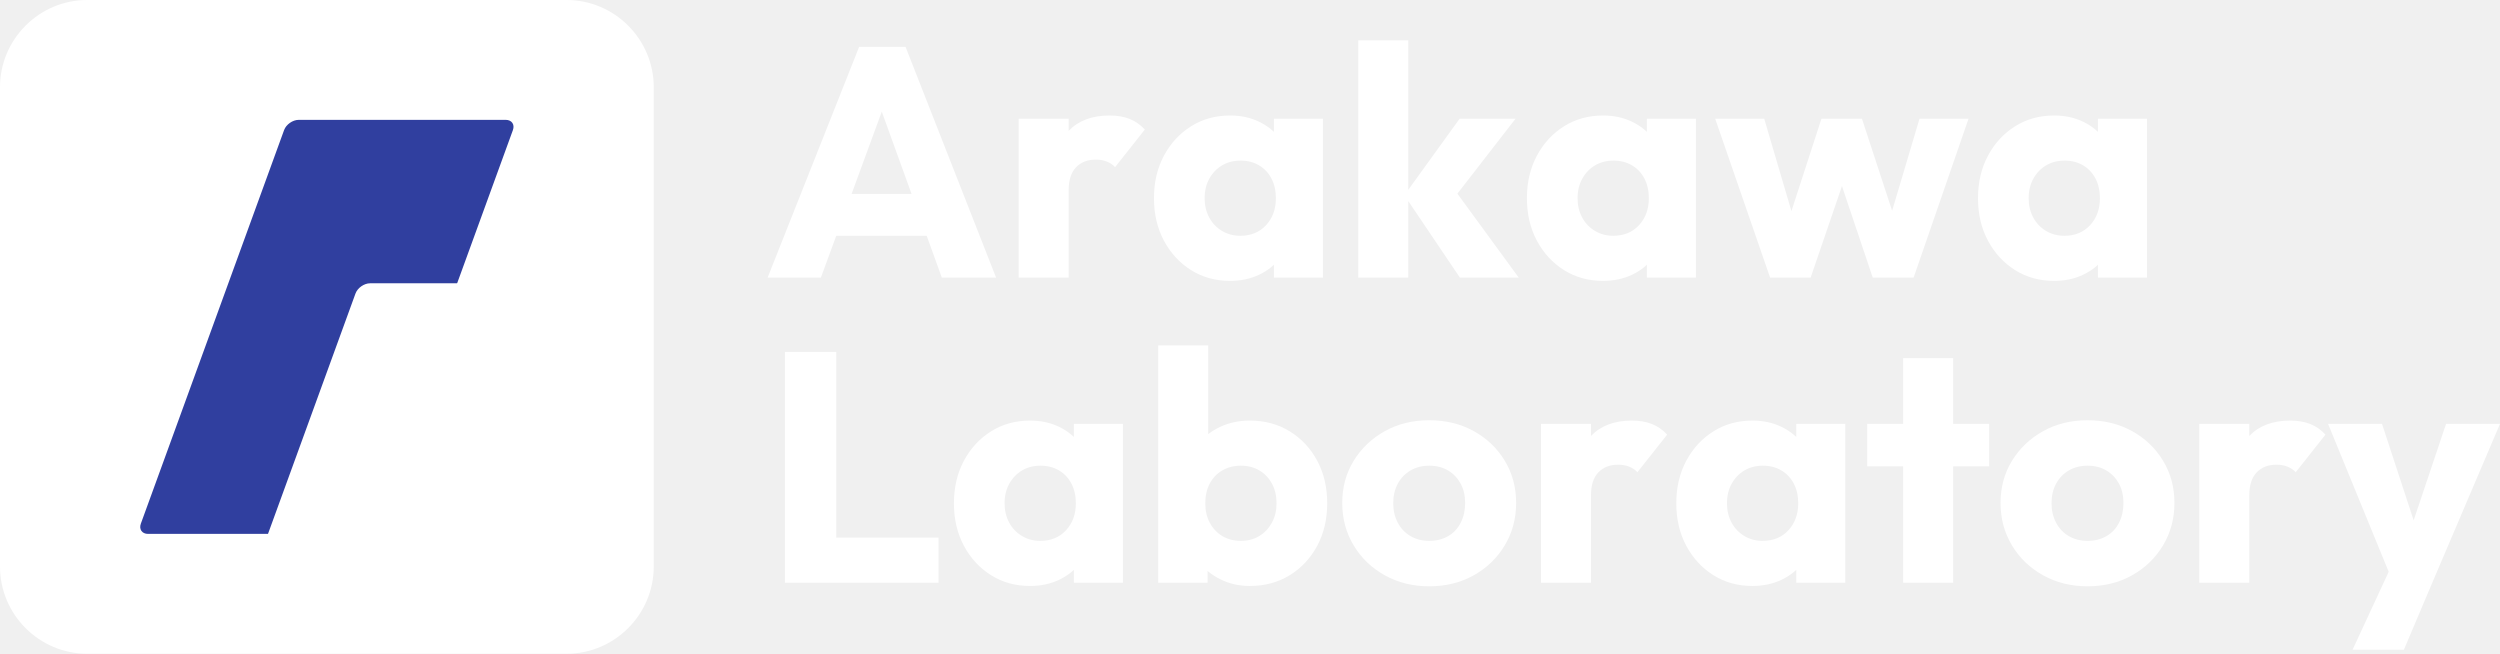
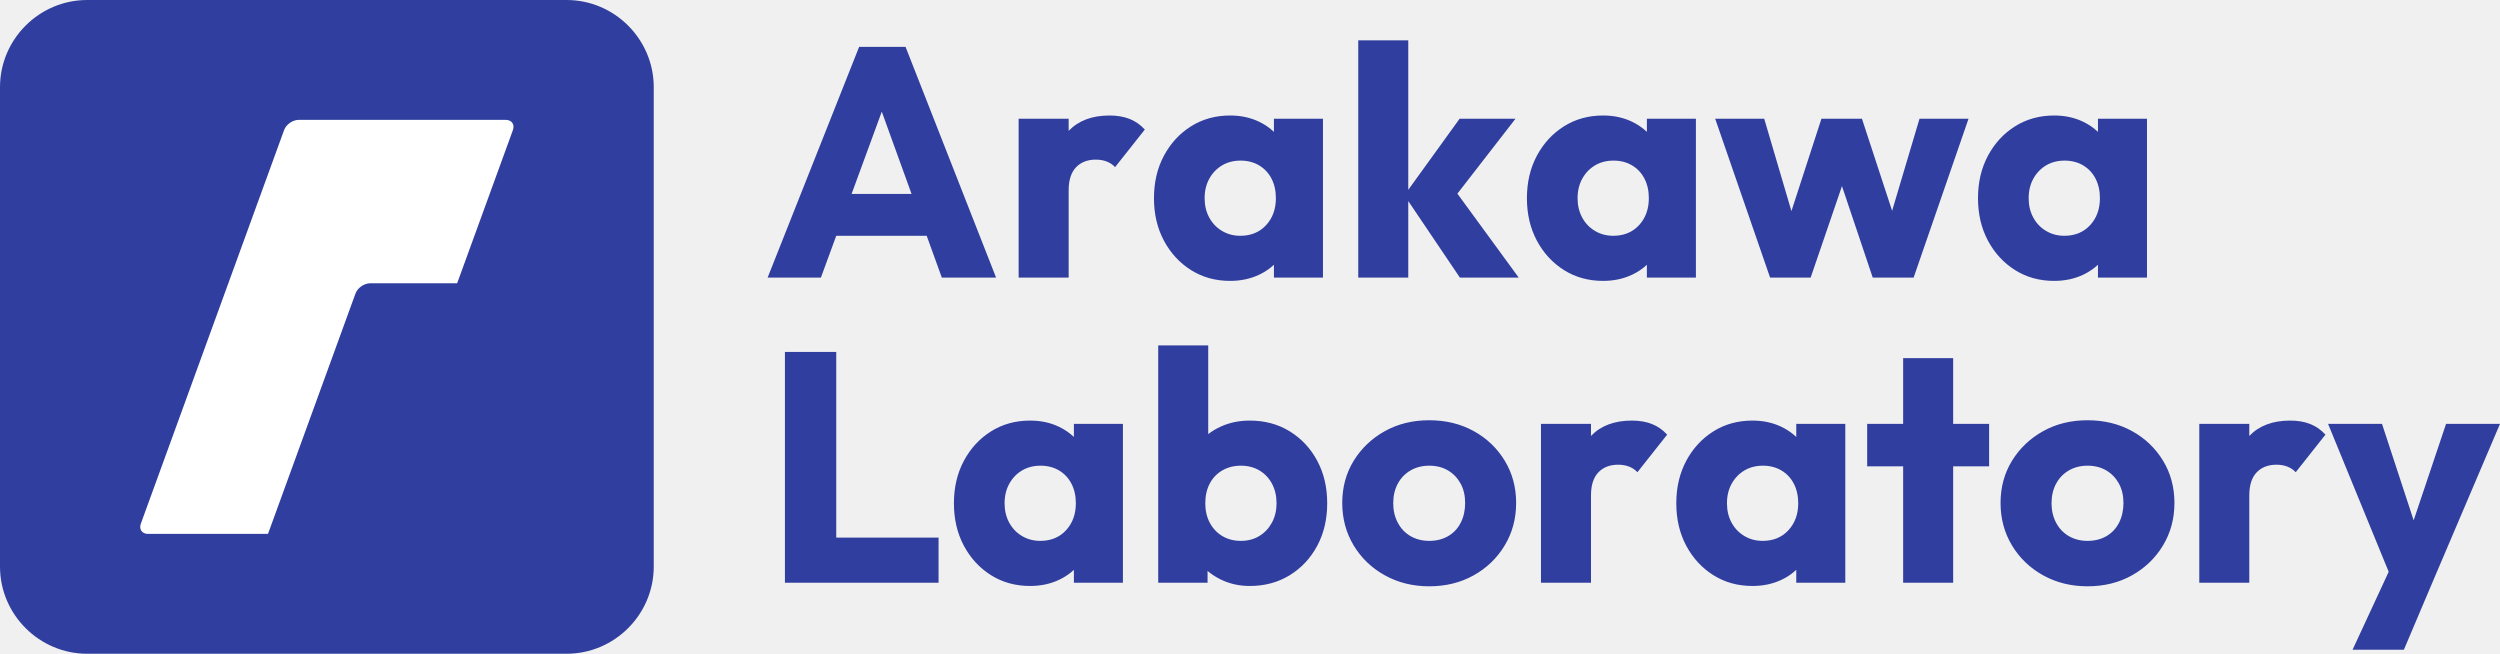
- <svg xmlns="http://www.w3.org/2000/svg" version="1.1" id="レイヤー_1" width="1147.232" height="300" viewBox="0 0 1147.232 300" overflow="visible" enable-background="new 0 0 1147.232 300" xml:space="preserve">
-   <g>
-     <path fill="#FFFFFF" d="M300,260c0,22-18,40-40,40H40c-22,0-40-18-40-40V40C0,18,18,0,40,0h220c22,0,40,18,40,40V260z" />
+ <svg xmlns="http://www.w3.org/2000/svg" width="1147.232" height="300" overflow="visible" xml:space="preserve">
+   <path fill="#303F9F" d="M300 260c0 22-18 40-40 40H40c-22 0-40-18-40-40V40C0 18 18 0 40 0h220c22 0 40 18 40 40v220z" />
+   <g fill="#303F9F">
+     <path d="m352.25 127.4 42-105.9h21.301L457.1 127.4h-24.9l-31.8-87.9h8.549l-32.25 87.9H352.25zm23.85-19.199V89h57.75v19.201H376.1zM467.448 127.4V54.5h22.951v72.9h-22.951zm22.951-40.05-9.602-7.5c1.9-8.5 5.102-15.1 9.602-19.799S501.149 53 509.149 53c3.5 0 6.574.525 9.225 1.576 2.648 1.051 4.975 2.676 6.975 4.875l-13.65 17.25c-1-1.1-2.25-1.949-3.75-2.551-1.5-.6-3.201-.9-5.1-.9-3.801 0-6.824 1.176-9.074 3.525-2.251 2.352-3.376 5.875-3.376 10.575zM564.497 128.9c-6.701 0-12.676-1.648-17.926-4.949s-9.4-7.801-12.451-13.5-4.574-12.199-4.574-19.5 1.523-13.801 4.574-19.5 7.201-10.199 12.451-13.5S557.795 53 564.497 53c4.898 0 9.324.951 13.273 2.852s7.176 4.525 9.676 7.875 3.898 7.174 4.199 11.475v31.5c-.301 4.301-1.676 8.125-4.125 11.475-2.449 3.352-5.674 5.977-9.674 7.875s-8.451 2.848-13.349 2.848zm4.648-20.699c4.9 0 8.851-1.625 11.851-4.875s4.5-7.375 4.5-12.375c0-3.4-.676-6.4-2.025-9-1.352-2.6-3.252-4.625-5.701-6.074s-5.275-2.176-8.474-2.176-6.025.727-8.475 2.176c-2.451 1.449-4.402 3.475-5.852 6.074s-2.174 5.6-2.174 9c0 3.301.699 6.25 2.1 8.85 1.4 2.602 3.352 4.65 5.852 6.15s5.298 2.25 8.398 2.25zm15.451 19.199v-19.65l3.449-17.699-3.449-17.701V54.5h22.5v72.9h-22.5zM623.293 127.4V18.5h22.951v108.9h-22.951zm46.65 0-25.5-37.801 25.35-35.1h25.65l-30.6 39.451.75-9.451 31.35 42.9h-27zM735.643 128.9c-6.701 0-12.676-1.648-17.926-4.949s-9.4-7.801-12.451-13.5-4.574-12.199-4.574-19.5 1.523-13.801 4.574-19.5 7.201-10.199 12.451-13.5S728.941 53 735.643 53c4.898 0 9.324.951 13.273 2.852s7.176 4.525 9.676 7.875 3.898 7.174 4.199 11.475v31.5c-.301 4.301-1.676 8.125-4.125 11.475-2.449 3.352-5.674 5.977-9.674 7.875s-8.451 2.848-13.349 2.848zm4.648-20.699c4.9 0 8.852-1.625 11.852-4.875s4.5-7.375 4.5-12.375c0-3.4-.676-6.4-2.025-9-1.352-2.6-3.252-4.625-5.701-6.074s-5.275-2.176-8.475-2.176-6.025.727-8.475 2.176c-2.451 1.449-4.402 3.475-5.852 6.074s-2.174 5.6-2.174 9c0 3.301.699 6.25 2.1 8.85 1.4 2.602 3.352 4.65 5.852 6.15s5.298 2.25 8.398 2.25zm15.451 19.199v-19.65l3.449-17.699-3.449-17.701V54.5h22.5v72.9h-22.5zM812.289 127.4 787.09 54.5h22.5l15.6 52.951-6.6.148 17.25-53.1h18.6l17.4 53.1-6.75-.148L880.84 54.5h22.5l-25.199 72.9h-18.75L842.439 77h5.701l-17.25 50.4h-18.601zM942.639 128.9c-6.701 0-12.676-1.648-17.926-4.949s-9.4-7.801-12.451-13.5-4.574-12.199-4.574-19.5 1.523-13.801 4.574-19.5 7.201-10.199 12.451-13.5S935.938 53 942.639 53c4.898 0 9.324.951 13.273 2.852s7.176 4.525 9.676 7.875 3.898 7.174 4.199 11.475v31.5c-.301 4.301-1.676 8.125-4.125 11.475-2.449 3.352-5.674 5.977-9.674 7.875s-8.451 2.848-13.349 2.848zm4.648-20.699c4.9 0 8.852-1.625 11.852-4.875s4.5-7.375 4.5-12.375c0-3.4-.676-6.4-2.025-9-1.352-2.6-3.252-4.625-5.701-6.074s-5.275-2.176-8.475-2.176-6.025.727-8.475 2.176c-2.451 1.449-4.402 3.475-5.852 6.074s-2.174 5.6-2.174 9c0 3.301.699 6.25 2.1 8.85 1.4 2.602 3.352 4.65 5.852 6.15s5.299 2.25 8.398 2.25zm15.451 19.199v-19.65l3.449-17.699-3.449-17.701V54.5h22.5v72.9h-22.5zM360.199 267.4V161.5h23.551v105.9h-23.551zm18.151 0v-20.699h52.35V267.4h-52.35zM472.699 268.9c-6.701 0-12.676-1.648-17.926-4.949s-9.4-7.801-12.451-13.5-4.574-12.199-4.574-19.5 1.523-13.801 4.574-19.5 7.201-10.199 12.451-13.5S465.998 193 472.699 193c4.898 0 9.324.951 13.273 2.852s7.176 4.525 9.676 7.875 3.898 7.174 4.199 11.475v31.5c-.301 4.301-1.676 8.125-4.125 11.475-2.449 3.352-5.674 5.977-9.674 7.875s-8.45 2.848-13.349 2.848zm4.649-20.699c4.9 0 8.852-1.625 11.852-4.875s4.5-7.375 4.5-12.375c0-3.4-.676-6.4-2.025-9-1.352-2.6-3.252-4.625-5.701-6.074s-5.275-2.176-8.475-2.176-6.025.727-8.475 2.176c-2.451 1.449-4.402 3.475-5.852 6.074s-2.174 5.6-2.174 9c0 3.301.699 6.25 2.1 8.85 1.4 2.602 3.352 4.65 5.852 6.15s5.298 2.25 8.398 2.25zm15.451 19.199v-19.65l3.449-17.699-3.449-17.701V194.5h22.5v72.9h-22.5zM531.496 267.4V158.5h22.951v53.85l-3.75 17.701 3.449 17.699v19.65h-22.65zm42 1.5c-4.9 0-9.4-1.025-13.5-3.074-4.102-2.051-7.451-4.801-10.051-8.25s-4.1-7.324-4.498-11.625v-30.75c.398-4.301 1.898-8.125 4.498-11.475s5.949-5.975 10.051-7.875c4.1-1.9 8.6-2.852 13.5-2.852 6.898 0 13.023 1.65 18.375 4.951 5.35 3.301 9.549 7.801 12.6 13.5s4.576 12.199 4.576 19.5-1.525 13.801-4.576 19.5-7.25 10.199-12.6 13.5c-5.351 3.302-11.476 4.95-18.375 4.95zm-4.049-20.699c3.199 0 6.023-.75 8.473-2.25s4.375-3.549 5.775-6.15c1.4-2.6 2.102-5.549 2.102-8.85 0-3.4-.701-6.4-2.102-9s-3.326-4.625-5.775-6.074-5.273-2.176-8.473-2.176c-3.201 0-6.051.727-8.551 2.176s-4.426 3.475-5.775 6.074c-1.352 2.6-2.025 5.6-2.025 9s.699 6.4 2.1 9 3.326 4.625 5.775 6.074c2.449 1.452 5.275 2.176 8.476 2.176zM655.844 269.051c-7.5 0-14.275-1.674-20.324-5.025-6.051-3.35-10.824-7.924-14.324-13.725s-5.25-12.301-5.25-19.5 1.75-13.65 5.25-19.35 8.25-10.225 14.25-13.576c6-3.35 12.799-5.025 20.398-5.025s14.4 1.65 20.4 4.951 10.75 7.824 14.25 13.574 5.25 12.227 5.25 19.426-1.75 13.699-5.25 19.5-8.25 10.375-14.25 13.725c-6 3.351-12.801 5.025-20.4 5.025zm0-20.85c3.301 0 6.201-.725 8.701-2.176 2.5-1.449 4.424-3.5 5.773-6.15 1.35-2.648 2.025-5.674 2.025-9.074 0-3.398-.701-6.373-2.1-8.924-1.4-2.551-3.326-4.551-5.775-6s-5.324-2.176-8.625-2.176c-3.199 0-6.049.727-8.549 2.176s-4.451 3.475-5.852 6.074-2.1 5.6-2.1 9c0 3.301.699 6.275 2.1 8.924 1.4 2.65 3.352 4.701 5.852 6.15 2.501 1.452 5.351 2.176 8.55 2.176zM707.143 267.4v-72.9h22.951v72.9h-22.951zm22.951-40.05-9.602-7.5c1.9-8.5 5.102-15.1 9.602-19.799s10.75-7.051 18.75-7.051c3.5 0 6.574.525 9.225 1.576 2.648 1.051 4.975 2.676 6.975 4.875l-13.65 17.25c-1-1.1-2.25-1.949-3.75-2.551-1.5-.6-3.201-.9-5.1-.9-3.801 0-6.824 1.176-9.074 3.525-2.251 2.352-3.376 5.875-3.376 10.575zM804.191 268.9c-6.701 0-12.676-1.648-17.926-4.949s-9.4-7.801-12.451-13.5-4.574-12.199-4.574-19.5 1.523-13.801 4.574-19.5 7.201-10.199 12.451-13.5S797.49 193 804.191 193c4.898 0 9.324.951 13.273 2.852s7.176 4.525 9.676 7.875 3.898 7.174 4.199 11.475v31.5c-.301 4.301-1.676 8.125-4.125 11.475-2.449 3.352-5.674 5.977-9.674 7.875s-8.45 2.848-13.349 2.848zm4.649-20.699c4.9 0 8.852-1.625 11.852-4.875s4.5-7.375 4.5-12.375c0-3.4-.676-6.4-2.025-9-1.352-2.6-3.252-4.625-5.701-6.074s-5.275-2.176-8.475-2.176-6.025.727-8.475 2.176c-2.451 1.449-4.402 3.475-5.852 6.074s-2.174 5.6-2.174 9c0 3.301.699 6.25 2.1 8.85 1.4 2.602 3.352 4.65 5.852 6.15s5.298 2.25 8.398 2.25zm15.451 19.199v-19.65l3.449-17.699-3.449-17.701V194.5h22.5v72.9h-22.5zM856.838 214v-19.5h55.951V214h-55.951zm16.5 53.4V164.35h22.951V267.4h-22.951zM957.936 269.051c-7.5 0-14.275-1.674-20.324-5.025-6.051-3.35-10.824-7.924-14.324-13.725s-5.25-12.301-5.25-19.5 1.75-13.65 5.25-19.35 8.25-10.225 14.25-13.576c6-3.35 12.799-5.025 20.398-5.025s14.4 1.65 20.4 4.951 10.75 7.824 14.25 13.574 5.25 12.227 5.25 19.426-1.75 13.699-5.25 19.5-8.25 10.375-14.25 13.725c-6 3.351-12.801 5.025-20.4 5.025zm0-20.85c3.301 0 6.201-.725 8.701-2.176 2.5-1.449 4.424-3.5 5.773-6.15 1.35-2.648 2.025-5.674 2.025-9.074 0-3.398-.701-6.373-2.1-8.924-1.4-2.551-3.326-4.551-5.775-6s-5.324-2.176-8.625-2.176c-3.199 0-6.049.727-8.549 2.176s-4.451 3.475-5.852 6.074-2.1 5.6-2.1 9c0 3.301.699 6.275 2.1 8.924 1.4 2.65 3.352 4.701 5.852 6.15 2.501 1.452 5.35 2.176 8.55 2.176zM1009.234 267.4v-72.9h22.951v72.9h-22.951zm22.952-40.05-9.602-7.5c1.9-8.5 5.102-15.1 9.602-19.799s10.75-7.051 18.75-7.051c3.5 0 6.574.525 9.225 1.576 2.648 1.051 4.975 2.676 6.975 4.875l-13.65 17.25c-1-1.1-2.25-1.949-3.75-2.551-1.5-.6-3.201-.9-5.1-.9-3.801 0-6.824 1.176-9.074 3.525-2.251 2.352-3.376 5.875-3.376 10.575zM1098.332 267.701l-30-73.201h24.75l19.051 58.051h-9.15l19.5-58.051h24.75l-31.199 73.201h-17.702zm-18.75 30.449 21.9-47.25 14.551 16.801-12.9 30.449h-23.551z" />
  </g>
-   <g>
-     <path fill="#FFFFFF" d="M352.25,127.4l42-105.9h21.301L457.1,127.4h-24.9L400.4,39.5h8.549l-32.25,87.9H352.25z M376.1,108.201V89   h57.75v19.201H376.1z" />
-     <path fill="#FFFFFF" d="M467.448,127.4V54.5h22.951v72.9H467.448z M490.399,87.35l-9.602-7.5c1.9-8.5,5.102-15.1,9.602-19.799   S501.149,53,509.149,53c3.5,0,6.574,0.525,9.225,1.576c2.648,1.051,4.975,2.676,6.975,4.875l-13.65,17.25   c-1-1.1-2.25-1.949-3.75-2.551c-1.5-0.6-3.201-0.9-5.1-0.9c-3.801,0-6.824,1.176-9.074,3.525   C491.524,79.127,490.399,82.65,490.399,87.35z" />
-     <path fill="#FFFFFF" d="M564.497,128.9c-6.701,0-12.676-1.648-17.926-4.949s-9.4-7.801-12.451-13.5s-4.574-12.199-4.574-19.5   s1.523-13.801,4.574-19.5s7.201-10.199,12.451-13.5S557.795,53,564.497,53c4.898,0,9.324,0.951,13.273,2.852   s7.176,4.525,9.676,7.875s3.898,7.174,4.199,11.475v31.5c-0.301,4.301-1.676,8.125-4.125,11.475   c-2.449,3.352-5.674,5.977-9.674,7.875S569.395,128.9,564.497,128.9z M569.145,108.201c4.9,0,8.851-1.625,11.851-4.875   s4.5-7.375,4.5-12.375c0-3.4-0.676-6.4-2.025-9c-1.352-2.6-3.252-4.625-5.701-6.074s-5.275-2.176-8.474-2.176   c-3.199,0-6.025,0.727-8.475,2.176c-2.451,1.449-4.402,3.475-5.852,6.074s-2.174,5.6-2.174,9c0,3.301,0.699,6.25,2.1,8.85   c1.4,2.602,3.352,4.65,5.852,6.15S566.045,108.201,569.145,108.201z M584.596,127.4v-19.65l3.449-17.699l-3.449-17.701V54.5h22.5   v72.9H584.596z" />
-     <path fill="#FFFFFF" d="M623.293,127.4V18.5h22.951v108.9H623.293z M669.943,127.4l-25.5-37.801l25.35-35.1h25.65l-30.6,39.451   l0.75-9.451l31.35,42.9H669.943z" />
-     <path fill="#FFFFFF" d="M735.643,128.9c-6.701,0-12.676-1.648-17.926-4.949s-9.4-7.801-12.451-13.5s-4.574-12.199-4.574-19.5   s1.523-13.801,4.574-19.5s7.201-10.199,12.451-13.5S728.941,53,735.643,53c4.898,0,9.324,0.951,13.273,2.852   s7.176,4.525,9.676,7.875s3.898,7.174,4.199,11.475v31.5c-0.301,4.301-1.676,8.125-4.125,11.475   c-2.449,3.352-5.674,5.977-9.674,7.875S740.541,128.9,735.643,128.9z M740.291,108.201c4.9,0,8.852-1.625,11.852-4.875   s4.5-7.375,4.5-12.375c0-3.4-0.676-6.4-2.025-9c-1.352-2.6-3.252-4.625-5.701-6.074s-5.275-2.176-8.475-2.176   s-6.025,0.727-8.475,2.176c-2.451,1.449-4.402,3.475-5.852,6.074s-2.174,5.6-2.174,9c0,3.301,0.699,6.25,2.1,8.85   c1.4,2.602,3.352,4.65,5.852,6.15S737.191,108.201,740.291,108.201z M755.742,127.4v-19.65l3.449-17.699l-3.449-17.701V54.5h22.5   v72.9H755.742z" />
-     <path fill="#FFFFFF" d="M812.289,127.4L787.09,54.5h22.5l15.6,52.951l-6.6,0.148l17.25-53.1h18.6l17.4,53.1l-6.75-0.148   L880.84,54.5h22.5l-25.199,72.9h-18.75L842.439,77h5.701l-17.25,50.4H812.289z" />
-     <path fill="#FFFFFF" d="M942.639,128.9c-6.701,0-12.676-1.648-17.926-4.949s-9.4-7.801-12.451-13.5s-4.574-12.199-4.574-19.5   s1.523-13.801,4.574-19.5s7.201-10.199,12.451-13.5S935.938,53,942.639,53c4.898,0,9.324,0.951,13.273,2.852   s7.176,4.525,9.676,7.875s3.898,7.174,4.199,11.475v31.5c-0.301,4.301-1.676,8.125-4.125,11.475   c-2.449,3.352-5.674,5.977-9.674,7.875S947.537,128.9,942.639,128.9z M947.287,108.201c4.9,0,8.852-1.625,11.852-4.875   s4.5-7.375,4.5-12.375c0-3.4-0.676-6.4-2.025-9c-1.352-2.6-3.252-4.625-5.701-6.074s-5.275-2.176-8.475-2.176   s-6.025,0.727-8.475,2.176c-2.451,1.449-4.402,3.475-5.852,6.074s-2.174,5.6-2.174,9c0,3.301,0.699,6.25,2.1,8.85   c1.4,2.602,3.352,4.65,5.852,6.15S944.188,108.201,947.287,108.201z M962.738,127.4v-19.65l3.449-17.699l-3.449-17.701V54.5h22.5   v72.9H962.738z" />
-     <path fill="#FFFFFF" d="M360.199,267.4V161.5h23.551v105.9H360.199z M378.35,267.4v-20.699h52.35V267.4H378.35z" />
-     <path fill="#FFFFFF" d="M472.699,268.9c-6.701,0-12.676-1.648-17.926-4.949s-9.4-7.801-12.451-13.5s-4.574-12.199-4.574-19.5   s1.523-13.801,4.574-19.5s7.201-10.199,12.451-13.5S465.998,193,472.699,193c4.898,0,9.324,0.951,13.273,2.852   s7.176,4.525,9.676,7.875s3.898,7.174,4.199,11.475v31.5c-0.301,4.301-1.676,8.125-4.125,11.475   c-2.449,3.352-5.674,5.977-9.674,7.875S477.598,268.9,472.699,268.9z M477.348,248.201c4.9,0,8.852-1.625,11.852-4.875   s4.5-7.375,4.5-12.375c0-3.4-0.676-6.4-2.025-9c-1.352-2.6-3.252-4.625-5.701-6.074s-5.275-2.176-8.475-2.176   s-6.025,0.727-8.475,2.176c-2.451,1.449-4.402,3.475-5.852,6.074s-2.174,5.6-2.174,9c0,3.301,0.699,6.25,2.1,8.85   c1.4,2.602,3.352,4.65,5.852,6.15S474.248,248.201,477.348,248.201z M492.799,267.4v-19.65l3.449-17.699l-3.449-17.701V194.5h22.5   v72.9H492.799z" />
-     <path fill="#FFFFFF" d="M531.496,267.4V158.5h22.951v53.85l-3.75,17.701l3.449,17.699v19.65H531.496z M573.496,268.9   c-4.9,0-9.4-1.025-13.5-3.074c-4.102-2.051-7.451-4.801-10.051-8.25s-4.1-7.324-4.498-11.625v-30.75   c0.398-4.301,1.898-8.125,4.498-11.475s5.949-5.975,10.051-7.875c4.1-1.9,8.6-2.852,13.5-2.852c6.898,0,13.023,1.65,18.375,4.951   c5.35,3.301,9.549,7.801,12.6,13.5s4.576,12.199,4.576,19.5s-1.525,13.801-4.576,19.5s-7.25,10.199-12.6,13.5   C586.52,267.252,580.395,268.9,573.496,268.9z M569.447,248.201c3.199,0,6.023-0.75,8.473-2.25s4.375-3.549,5.775-6.15   c1.4-2.6,2.102-5.549,2.102-8.85c0-3.4-0.701-6.4-2.102-9s-3.326-4.625-5.775-6.074s-5.273-2.176-8.473-2.176   c-3.201,0-6.051,0.727-8.551,2.176s-4.426,3.475-5.775,6.074c-1.352,2.6-2.025,5.6-2.025,9s0.699,6.4,2.1,9   s3.326,4.625,5.775,6.074C563.42,247.477,566.246,248.201,569.447,248.201z" />
-     <path fill="#FFFFFF" d="M655.844,269.051c-7.5,0-14.275-1.674-20.324-5.025c-6.051-3.35-10.824-7.924-14.324-13.725   s-5.25-12.301-5.25-19.5s1.75-13.65,5.25-19.35s8.25-10.225,14.25-13.576c6-3.35,12.799-5.025,20.398-5.025s14.4,1.65,20.4,4.951   s10.75,7.824,14.25,13.574s5.25,12.227,5.25,19.426s-1.75,13.699-5.25,19.5s-8.25,10.375-14.25,13.725   C670.244,267.377,663.443,269.051,655.844,269.051z M655.844,248.201c3.301,0,6.201-0.725,8.701-2.176   c2.5-1.449,4.424-3.5,5.773-6.15c1.35-2.648,2.025-5.674,2.025-9.074c0-3.398-0.701-6.373-2.1-8.924   c-1.4-2.551-3.326-4.551-5.775-6s-5.324-2.176-8.625-2.176c-3.199,0-6.049,0.727-8.549,2.176s-4.451,3.475-5.852,6.074   s-2.1,5.6-2.1,9c0,3.301,0.699,6.275,2.1,8.924c1.4,2.65,3.352,4.701,5.852,6.15C649.795,247.477,652.645,248.201,655.844,248.201z   " />
-     <path fill="#FFFFFF" d="M707.143,267.4v-72.9h22.951v72.9H707.143z M730.094,227.35l-9.602-7.5c1.9-8.5,5.102-15.1,9.602-19.799   s10.75-7.051,18.75-7.051c3.5,0,6.574,0.525,9.225,1.576c2.648,1.051,4.975,2.676,6.975,4.875l-13.65,17.25   c-1-1.1-2.25-1.949-3.75-2.551c-1.5-0.6-3.201-0.9-5.1-0.9c-3.801,0-6.824,1.176-9.074,3.525   C731.219,219.127,730.094,222.65,730.094,227.35z" />
-     <path fill="#FFFFFF" d="M804.191,268.9c-6.701,0-12.676-1.648-17.926-4.949s-9.4-7.801-12.451-13.5s-4.574-12.199-4.574-19.5   s1.523-13.801,4.574-19.5s7.201-10.199,12.451-13.5S797.49,193,804.191,193c4.898,0,9.324,0.951,13.273,2.852   s7.176,4.525,9.676,7.875s3.898,7.174,4.199,11.475v31.5c-0.301,4.301-1.676,8.125-4.125,11.475   c-2.449,3.352-5.674,5.977-9.674,7.875S809.09,268.9,804.191,268.9z M808.84,248.201c4.9,0,8.852-1.625,11.852-4.875   s4.5-7.375,4.5-12.375c0-3.4-0.676-6.4-2.025-9c-1.352-2.6-3.252-4.625-5.701-6.074s-5.275-2.176-8.475-2.176   s-6.025,0.727-8.475,2.176c-2.451,1.449-4.402,3.475-5.852,6.074s-2.174,5.6-2.174,9c0,3.301,0.699,6.25,2.1,8.85   c1.4,2.602,3.352,4.65,5.852,6.15S805.74,248.201,808.84,248.201z M824.291,267.4v-19.65l3.449-17.699l-3.449-17.701V194.5h22.5   v72.9H824.291z" />
-     <path fill="#FFFFFF" d="M856.838,214v-19.5h55.951V214H856.838z M873.338,267.4V164.35h22.951V267.4H873.338z" />
-     <path fill="#FFFFFF" d="M957.936,269.051c-7.5,0-14.275-1.674-20.324-5.025c-6.051-3.35-10.824-7.924-14.324-13.725   s-5.25-12.301-5.25-19.5s1.75-13.65,5.25-19.35s8.25-10.225,14.25-13.576c6-3.35,12.799-5.025,20.398-5.025s14.4,1.65,20.4,4.951   s10.75,7.824,14.25,13.574s5.25,12.227,5.25,19.426s-1.75,13.699-5.25,19.5s-8.25,10.375-14.25,13.725   C972.336,267.377,965.535,269.051,957.936,269.051z M957.936,248.201c3.301,0,6.201-0.725,8.701-2.176   c2.5-1.449,4.424-3.5,5.773-6.15c1.35-2.648,2.025-5.674,2.025-9.074c0-3.398-0.701-6.373-2.1-8.924   c-1.4-2.551-3.326-4.551-5.775-6s-5.324-2.176-8.625-2.176c-3.199,0-6.049,0.727-8.549,2.176s-4.451,3.475-5.852,6.074   s-2.1,5.6-2.1,9c0,3.301,0.699,6.275,2.1,8.924c1.4,2.65,3.352,4.701,5.852,6.15C951.887,247.477,954.736,248.201,957.936,248.201z   " />
-     <path fill="#FFFFFF" d="M1009.234,267.4v-72.9h22.951v72.9H1009.234z M1032.186,227.35l-9.602-7.5c1.9-8.5,5.102-15.1,9.602-19.799   s10.75-7.051,18.75-7.051c3.5,0,6.574,0.525,9.225,1.576c2.648,1.051,4.975,2.676,6.975,4.875l-13.65,17.25   c-1-1.1-2.25-1.949-3.75-2.551c-1.5-0.6-3.201-0.9-5.1-0.9c-3.801,0-6.824,1.176-9.074,3.525   C1033.311,219.127,1032.186,222.65,1032.186,227.35z" />
-     <path fill="#FFFFFF" d="M1098.332,267.701l-30-73.201h24.75l19.051,58.051h-9.15l19.5-58.051h24.75l-31.199,73.201H1098.332z    M1079.582,298.15l21.9-47.25l14.551,16.801l-12.9,30.449H1079.582z" />
-   </g>
-   <g>
-     <path fill="#303F9F" d="M169.633,240.302c-0.94,2.584-3.96,4.698-6.71,4.698h-95c-2.75,0-4.23-2.114-3.29-4.698l65.734-180.604   c0.94-2.584,3.96-4.698,6.71-4.698h95c2.75,0,4.23,2.114,3.29,4.698L169.633,240.302z" />
-   </g>
-   <g>
-     <path fill="#FFFFFF" d="M202.872,245.302c-0.94,2.584-3.96,4.698-6.71,4.698h-70c-2.75,0-4.23-2.114-3.29-4.698l40.257-110.604   c0.94-2.584,3.96-4.698,6.71-4.698h70c2.75,0,4.23,2.114,3.29,4.698L202.872,245.302z" />
-   </g>
+   <path fill="#FFF" d="M169.633 240.302c-.94 2.584-3.96 4.698-6.71 4.698h-95c-2.75 0-4.23-2.114-3.29-4.698l65.734-180.604c.94-2.584 3.96-4.698 6.71-4.698h95c2.75 0 4.23 2.114 3.29 4.698l-65.734 180.604z" />
+   <path fill="#303F9F" d="M202.872 245.302c-.94 2.584-3.96 4.698-6.71 4.698h-70c-2.75 0-4.23-2.114-3.29-4.698l40.257-110.604c.94-2.584 3.96-4.698 6.71-4.698h70c2.75 0 4.23 2.114 3.29 4.698l-40.257 110.604z" />
</svg>
